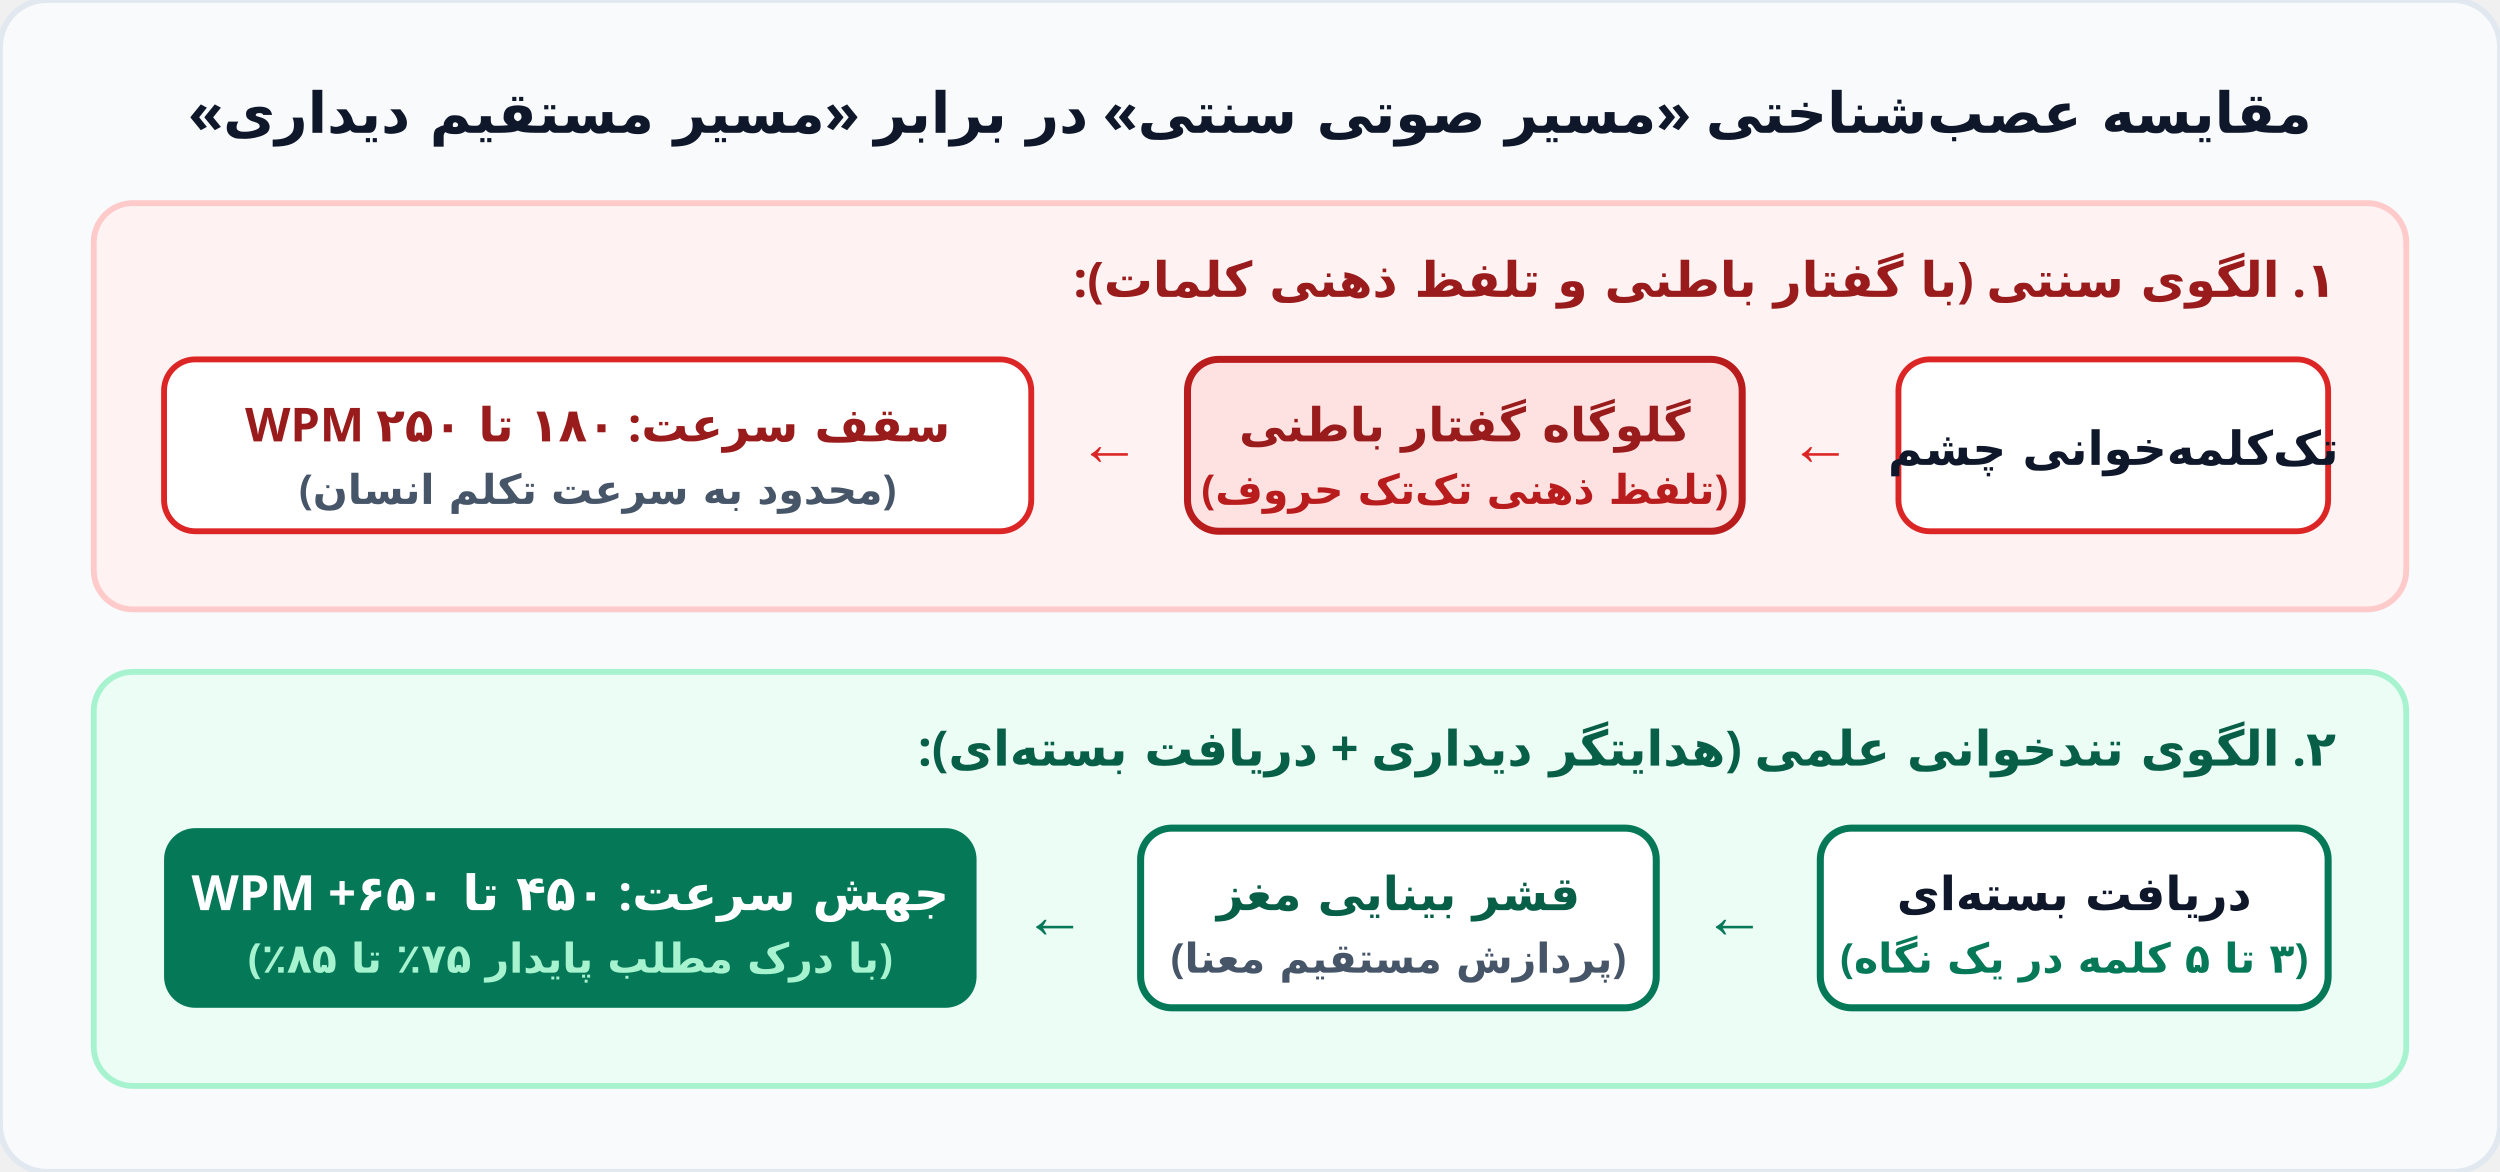
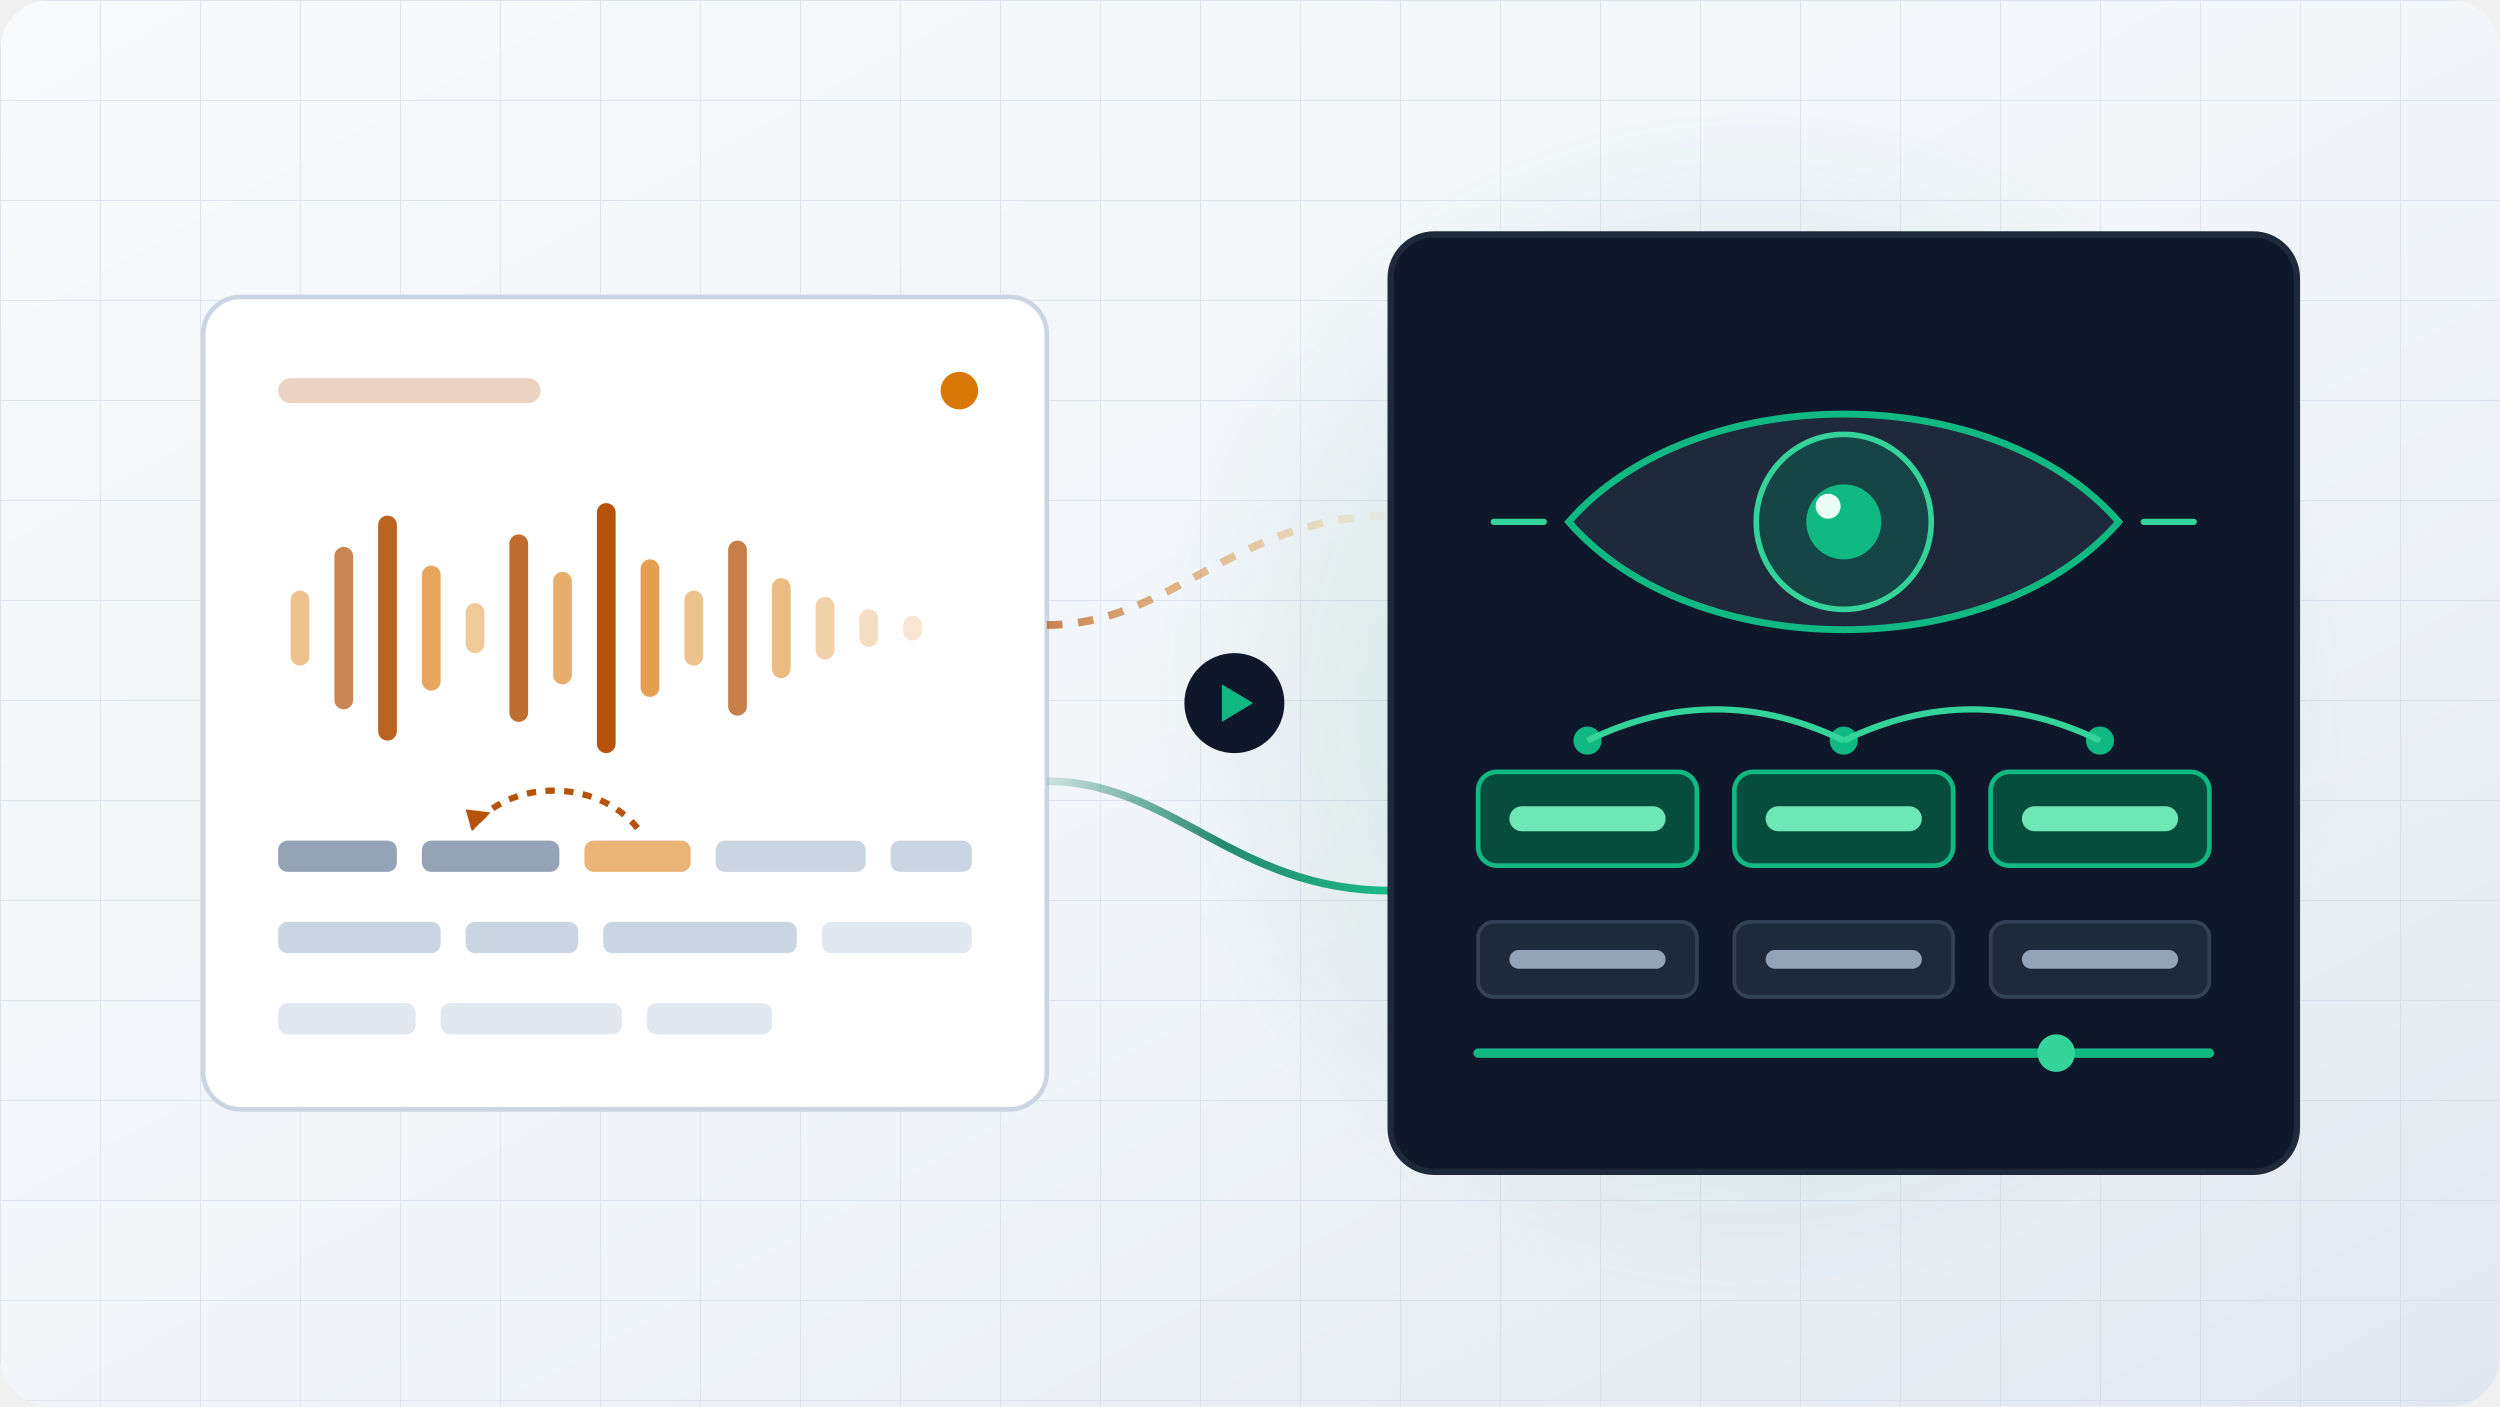
- <svg xmlns="http://www.w3.org/2000/svg" viewBox="0 0 640 300" width="640" height="300" direction="rtl">
-   <rect width="640" height="300" rx="12" fill="#f8fafc" stroke="#e2e8f0" stroke-width="1.5" />
-   <text x="320" y="34" text-anchor="middle" fill="#0f172a" font-family="Vazirmatn, Tahoma, sans-serif" font-size="14.5" font-weight="800">مقایسه عصب‌شناختی «مسیر صوتی سنتی» در برابر «مسیر مستقیم دیداری»</text>
-   <rect x="24" y="52" width="592" height="104" rx="10" fill="#fef2f2" stroke="#fecaca" stroke-width="1.5" />
-   <text x="598" y="76" text-anchor="start" fill="#991b1b" font-family="Vazirmatn, Tahoma, sans-serif" font-size="12.5" font-weight="800">۱. الگوی سنتی (با گفتار باطنی و تلفظ ذهنی کلمات):</text>
-   <rect x="486" y="92" width="110" height="44" rx="8" fill="#ffffff" stroke="#dc2626" stroke-width="1.5" />
-   <text x="541" y="119" text-anchor="middle" fill="#0f172a" font-family="Vazirmatn, Tahoma, sans-serif" font-size="12" font-weight="700">تک‌کلمه‌خوانی چشم</text>
-   <text x="466" y="119" text-anchor="middle" fill="#dc2626" font-size="16" font-weight="800">←</text>
-   <rect x="304" y="92" width="142" height="44" rx="8" fill="#fee2e2" stroke="#b91c1c" stroke-width="1.8" />
-   <text x="375" y="113" text-anchor="middle" fill="#991b1b" font-family="Vazirmatn, Tahoma, sans-serif" font-size="12" font-weight="800">گلوگاه گفتار باطنی</text>
-   <text x="375" y="129" text-anchor="middle" fill="#b91c1c" font-family="Vazirmatn, Tahoma, sans-serif" font-size="10.5" font-weight="600">(تلفظ ذهنی تک‌تک حروف)</text>
-   <text x="284" y="119" text-anchor="middle" fill="#dc2626" font-size="16" font-weight="800">←</text>
-   <rect x="42" y="92" width="222" height="44" rx="8" fill="#ffffff" stroke="#dc2626" stroke-width="1.5" />
-   <text x="153" y="113" text-anchor="middle" fill="#991b1b" font-family="Vazirmatn, Tahoma, sans-serif" font-size="12" font-weight="800">سقف سرعت: ۱۸۰ تا ۲۵۰ WPM</text>
-   <text x="153" y="129" text-anchor="middle" fill="#475569" font-family="Vazirmatn, Tahoma, sans-serif" font-size="10.5" font-weight="600">(محدود به سرعت تکلم انسان)</text>
-   <rect x="24" y="172" width="592" height="106" rx="10" fill="#ecfdf5" stroke="#a7f3d0" stroke-width="1.5" />
-   <text x="598" y="196" text-anchor="start" fill="#065f46" font-family="Vazirmatn, Tahoma, sans-serif" font-size="12.5" font-weight="800">۲. الگوی تندخوانی علمی (هدایتگر دیداری + دریافت بسته‌ای):</text>
-   <rect x="466" y="212" width="130" height="46" rx="8" fill="#ffffff" stroke="#047857" stroke-width="1.8" />
-   <text x="531" y="233" text-anchor="middle" fill="#0f172a" font-family="Vazirmatn, Tahoma, sans-serif" font-size="12" font-weight="800">دریافت بسته‌ای</text>
-   <text x="531" y="249" text-anchor="middle" fill="#047857" font-family="Vazirmatn, Tahoma, sans-serif" font-size="10.5" font-weight="700">(۳ تا ۵ کلمه در یک نگاه)</text>
-   <text x="444" y="240" text-anchor="middle" fill="#047857" font-size="16" font-weight="800">←</text>
-   <rect x="292" y="212" width="132" height="46" rx="8" fill="#ffffff" stroke="#047857" stroke-width="1.8" />
-   <text x="358" y="233" text-anchor="middle" fill="#065f46" font-family="Vazirmatn, Tahoma, sans-serif" font-size="12" font-weight="800">قشر بینایی مغز</text>
-   <text x="358" y="249" text-anchor="middle" fill="#475569" font-family="Vazirmatn, Tahoma, sans-serif" font-size="10.5" font-weight="600">(پردازش مستقیم معنا)</text>
-   <text x="270" y="240" text-anchor="middle" fill="#047857" font-size="16" font-weight="800">←</text>
-   <rect x="42" y="212" width="208" height="46" rx="8" fill="#047857" />
-   <text x="146" y="233" text-anchor="middle" fill="#ffffff" font-family="Vazirmatn, Tahoma, sans-serif" font-size="12.5" font-weight="800">جهش سرعت: ۴۵۰ تا ۶۵۰+ WPM</text>
-   <text x="146" y="249" text-anchor="middle" fill="#a7f3d0" font-family="Vazirmatn, Tahoma, sans-serif" font-size="10.5" font-weight="700">(با درک مطلب پایدار ۷۵٪ تا ۸۵٪)</text>
+ <svg xmlns="http://www.w3.org/2000/svg" viewBox="0 0 800 450" width="100%" height="100%">
+   <defs>
+     <linearGradient id="bgSub" x1="0%" y1="0%" x2="100%" y2="100%">
+       <stop offset="0%" stop-color="#f8fafc" />
+       <stop offset="55%" stop-color="#f1f5f9" />
+       <stop offset="100%" stop-color="#e2e8f0" />
+     </linearGradient>
+     <linearGradient id="emeraldWave" x1="0%" y1="0%" x2="100%" y2="0%">
+       <stop offset="0%" stop-color="#047857" stop-opacity="0.15" />
+       <stop offset="50%" stop-color="#047857" stop-opacity="0.85" />
+       <stop offset="100%" stop-color="#10b981" stop-opacity="0.95" />
+     </linearGradient>
+     <linearGradient id="amberWave" x1="0%" y1="0%" x2="100%" y2="0%">
+       <stop offset="0%" stop-color="#b45309" stop-opacity="0.7" />
+       <stop offset="60%" stop-color="#d97706" stop-opacity="0.35" />
+       <stop offset="100%" stop-color="#f59e0b" stop-opacity="0.05" />
+     </linearGradient>
+     <radialGradient id="eyeGlow" cx="50%" cy="50%" r="50%">
+       <stop offset="0%" stop-color="#10b981" stop-opacity="0.28" />
+       <stop offset="70%" stop-color="#047857" stop-opacity="0.06" />
+       <stop offset="100%" stop-color="#047857" stop-opacity="0" />
+     </radialGradient>
+     <pattern id="paperGrid" width="32" height="32" patternUnits="userSpaceOnUse">
+       <path d="M 32 0 L 0 0 0 32" fill="none" stroke="#cbd5e1" stroke-width="0.6" stroke-opacity="0.55" />
+     </pattern>
+   </defs>
+   <rect width="800" height="450" rx="16" fill="url(#bgSub)" />
+   <rect width="800" height="450" rx="16" fill="url(#paperGrid)" />
+   <circle cx="560" cy="225" r="190" fill="url(#eyeGlow)" />
+   <g transform="translate(65, 95)">
+     <rect x="0" y="0" width="270" height="260" rx="12" fill="#ffffff" stroke="#cbd5e1" stroke-width="1.5" />
+     <rect x="24" y="26" width="84" height="8" rx="4" fill="#b45309" fill-opacity="0.25" />
+     <circle cx="242" cy="30" r="6" fill="#d97706" />
+     <g transform="translate(28, 66)">
+       <rect x="0" y="28" width="6" height="24" rx="3" fill="#d97706" opacity="0.45" />
+       <rect x="14" y="14" width="6" height="52" rx="3" fill="#b45309" opacity="0.7" />
+       <rect x="28" y="4" width="6" height="72" rx="3" fill="#b45309" opacity="0.9" />
+       <rect x="42" y="20" width="6" height="40" rx="3" fill="#d97706" opacity="0.65" />
+       <rect x="56" y="32" width="6" height="16" rx="3" fill="#d97706" opacity="0.4" />
+       <rect x="70" y="10" width="6" height="60" rx="3" fill="#b45309" opacity="0.85" />
+       <rect x="84" y="22" width="6" height="36" rx="3" fill="#d97706" opacity="0.6" />
+       <rect x="98" y="0" width="6" height="80" rx="3" fill="#b45309" />
+       <rect x="112" y="18" width="6" height="44" rx="3" fill="#d97706" opacity="0.7" />
+       <rect x="126" y="28" width="6" height="24" rx="3" fill="#d97706" opacity="0.45" />
+       <rect x="140" y="12" width="6" height="56" rx="3" fill="#b45309" opacity="0.75" />
+       <rect x="154" y="24" width="6" height="32" rx="3" fill="#d97706" opacity="0.5" />
+       <rect x="168" y="30" width="6" height="20" rx="3" fill="#d97706" opacity="0.35" />
+       <rect x="182" y="34" width="6" height="12" rx="3" fill="#d97706" opacity="0.25" />
+       <rect x="196" y="36" width="6" height="8" rx="3" fill="#d97706" opacity="0.18" />
+     </g>
+     <g transform="translate(24, 174)">
+       <rect x="0" y="0" width="38" height="10" rx="3" fill="#94a3b8" />
+       <rect x="46" y="0" width="44" height="10" rx="3" fill="#94a3b8" />
+       <rect x="98" y="0" width="34" height="10" rx="3" fill="#d97706" fill-opacity="0.55" />
+       <rect x="140" y="0" width="48" height="10" rx="3" fill="#cbd5e1" />
+       <rect x="196" y="0" width="26" height="10" rx="3" fill="#cbd5e1" />
+       <path d="M 115 -4 C 102 -20, 74 -20, 62 -4" fill="none" stroke="#b45309" stroke-width="2" stroke-dasharray="3 3" />
+       <polygon points="62,-3 68,-9 60,-10" fill="#b45309" />
+       <rect x="0" y="26" width="52" height="10" rx="3" fill="#cbd5e1" />
+       <rect x="60" y="26" width="36" height="10" rx="3" fill="#cbd5e1" />
+       <rect x="104" y="26" width="62" height="10" rx="3" fill="#cbd5e1" />
+       <rect x="174" y="26" width="48" height="10" rx="3" fill="#e2e8f0" />
+       <rect x="0" y="52" width="44" height="10" rx="3" fill="#e2e8f0" />
+       <rect x="52" y="52" width="58" height="10" rx="3" fill="#e2e8f0" />
+       <rect x="118" y="52" width="40" height="10" rx="3" fill="#e2e8f0" />
+     </g>
+   </g>
+   <path d="M 335 200 C 375 200, 395 165, 445 165" fill="none" stroke="url(#amberWave)" stroke-width="2.5" stroke-dasharray="5 5" />
+   <path d="M 335 225 C 380 225, 400 225, 455 225" fill="none" stroke="url(#emeraldWave)" stroke-width="4" />
+   <path d="M 335 250 C 375 250, 395 285, 445 285" fill="none" stroke="url(#emeraldWave)" stroke-width="2.5" />
+   <circle cx="395" cy="225" r="16" fill="#0f172a" />
+   <path d="M 391 219 L 401 225 L 391 231 Z" fill="#10b981" />
+   <g transform="translate(445, 75)">
+     <rect x="0" y="0" width="290" height="300" rx="14" fill="#0f172a" stroke="#1e293b" stroke-width="2" />
+     <g transform="translate(145, 92)">
+       <path d="M -88 0 C -48 -46, 48 -46, 88 0 C 48 46, -48 46, -88 0 Z" fill="#1e293b" stroke="#10b981" stroke-width="2.2" />
+       <circle cx="0" cy="0" r="28" fill="#047857" fill-opacity="0.35" stroke="#34d399" stroke-width="1.8" />
+       <circle cx="0" cy="0" r="12" fill="#10b981" />
+       <circle cx="-5" cy="-5" r="4" fill="#ecfdf5" />
+       <line x1="-112" y1="0" x2="-96" y2="0" stroke="#34d399" stroke-width="2" stroke-linecap="round" />
+       <line x1="96" y1="0" x2="112" y2="0" stroke="#34d399" stroke-width="2" stroke-linecap="round" />
+     </g>
+     <g transform="translate(28, 172)">
+       <rect x="0" y="0" width="70" height="30" rx="6" fill="#064e3b" stroke="#10b981" stroke-width="1.5" />
+       <rect x="10" y="11" width="50" height="8" rx="4" fill="#6ee7b7" />
+       <circle cx="35" cy="-10" r="4.5" fill="#10b981" />
+       <rect x="82" y="0" width="70" height="30" rx="6" fill="#064e3b" stroke="#10b981" stroke-width="1.5" />
+       <rect x="92" y="11" width="50" height="8" rx="4" fill="#6ee7b7" />
+       <circle cx="117" cy="-10" r="4.5" fill="#10b981" />
+       <rect x="164" y="0" width="70" height="30" rx="6" fill="#064e3b" stroke="#10b981" stroke-width="1.5" />
+       <rect x="174" y="11" width="50" height="8" rx="4" fill="#6ee7b7" />
+       <circle cx="199" cy="-10" r="4.5" fill="#10b981" />
+       <path d="M 35 -10 Q 76 -30 117 -10" fill="none" stroke="#34d399" stroke-width="2" />
+       <path d="M 117 -10 Q 158 -30 199 -10" fill="none" stroke="#34d399" stroke-width="2" />
+       <rect x="0" y="48" width="70" height="24" rx="5" fill="#1e293b" stroke="#334155" stroke-width="1.2" />
+       <rect x="10" y="57" width="50" height="6" rx="3" fill="#94a3b8" />
+       <rect x="82" y="48" width="70" height="24" rx="5" fill="#1e293b" stroke="#334155" stroke-width="1.2" />
+       <rect x="92" y="57" width="50" height="6" rx="3" fill="#94a3b8" />
+       <rect x="164" y="48" width="70" height="24" rx="5" fill="#1e293b" stroke="#334155" stroke-width="1.2" />
+       <rect x="174" y="57" width="50" height="6" rx="3" fill="#94a3b8" />
+       <line x1="0" y1="90" x2="234" y2="90" stroke="#10b981" stroke-width="3" stroke-linecap="round" />
+       <circle cx="185" cy="90" r="6" fill="#34d399" />
+     </g>
+   </g>
</svg>
